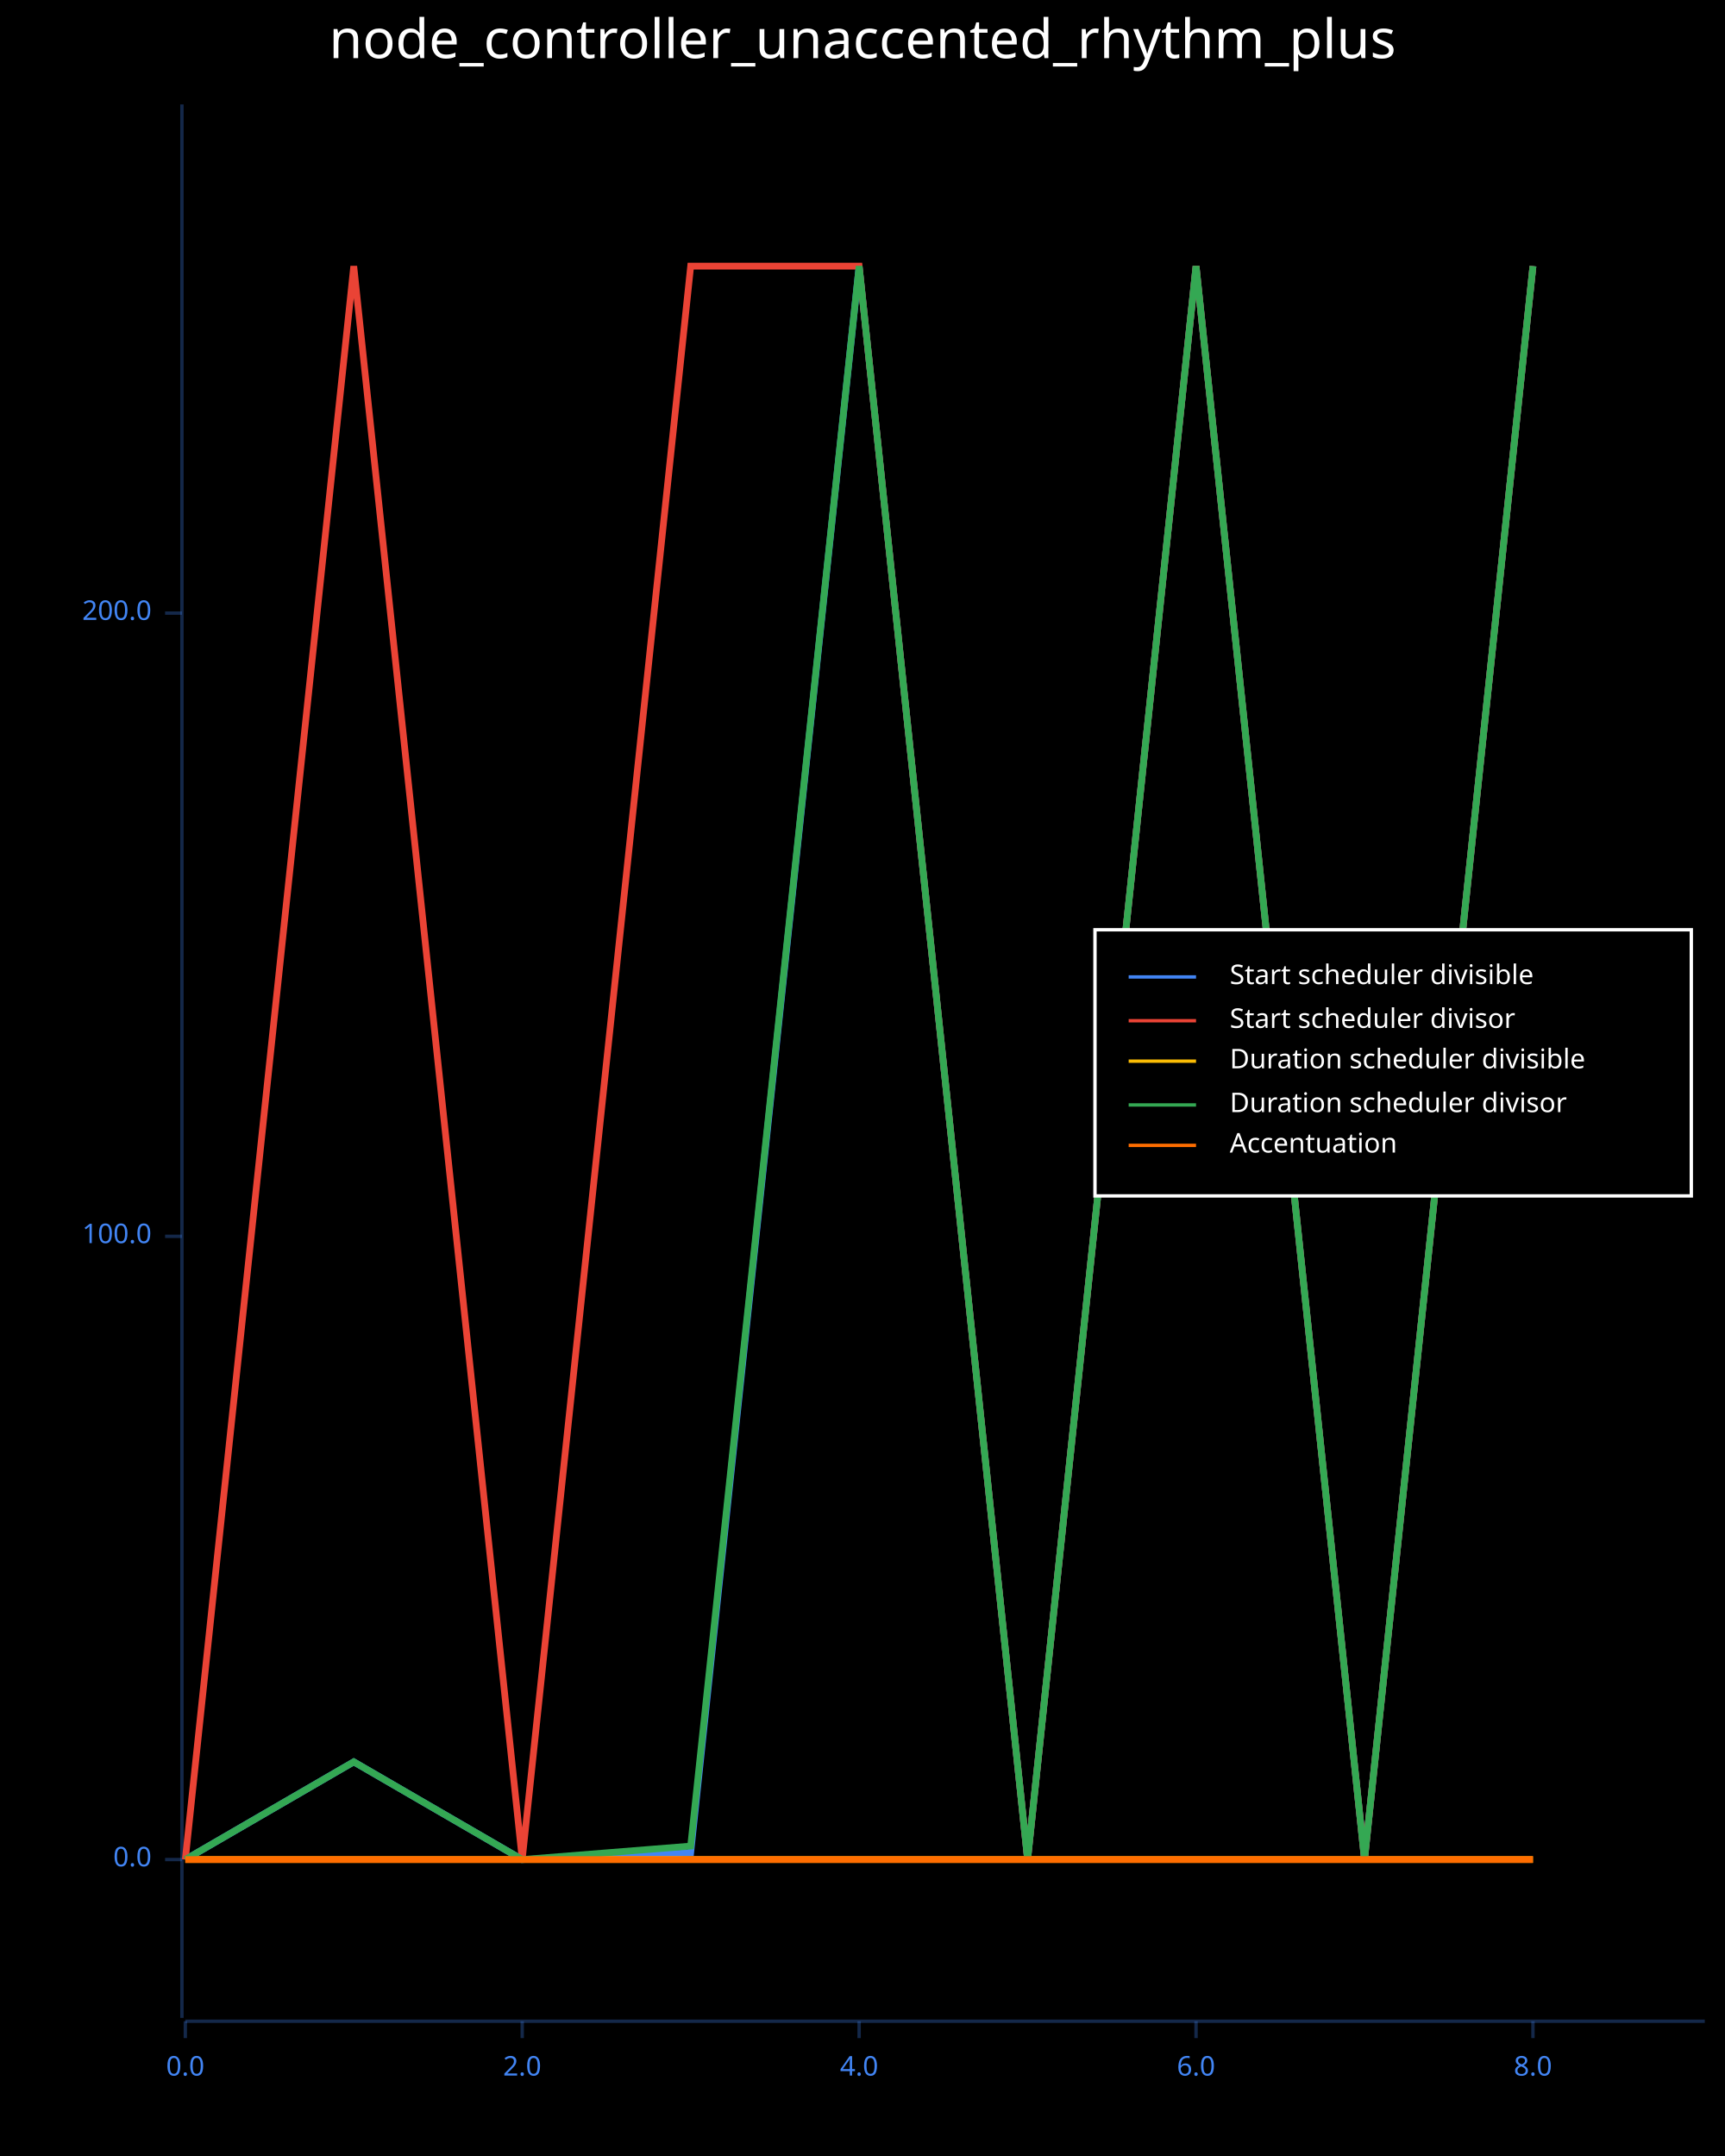
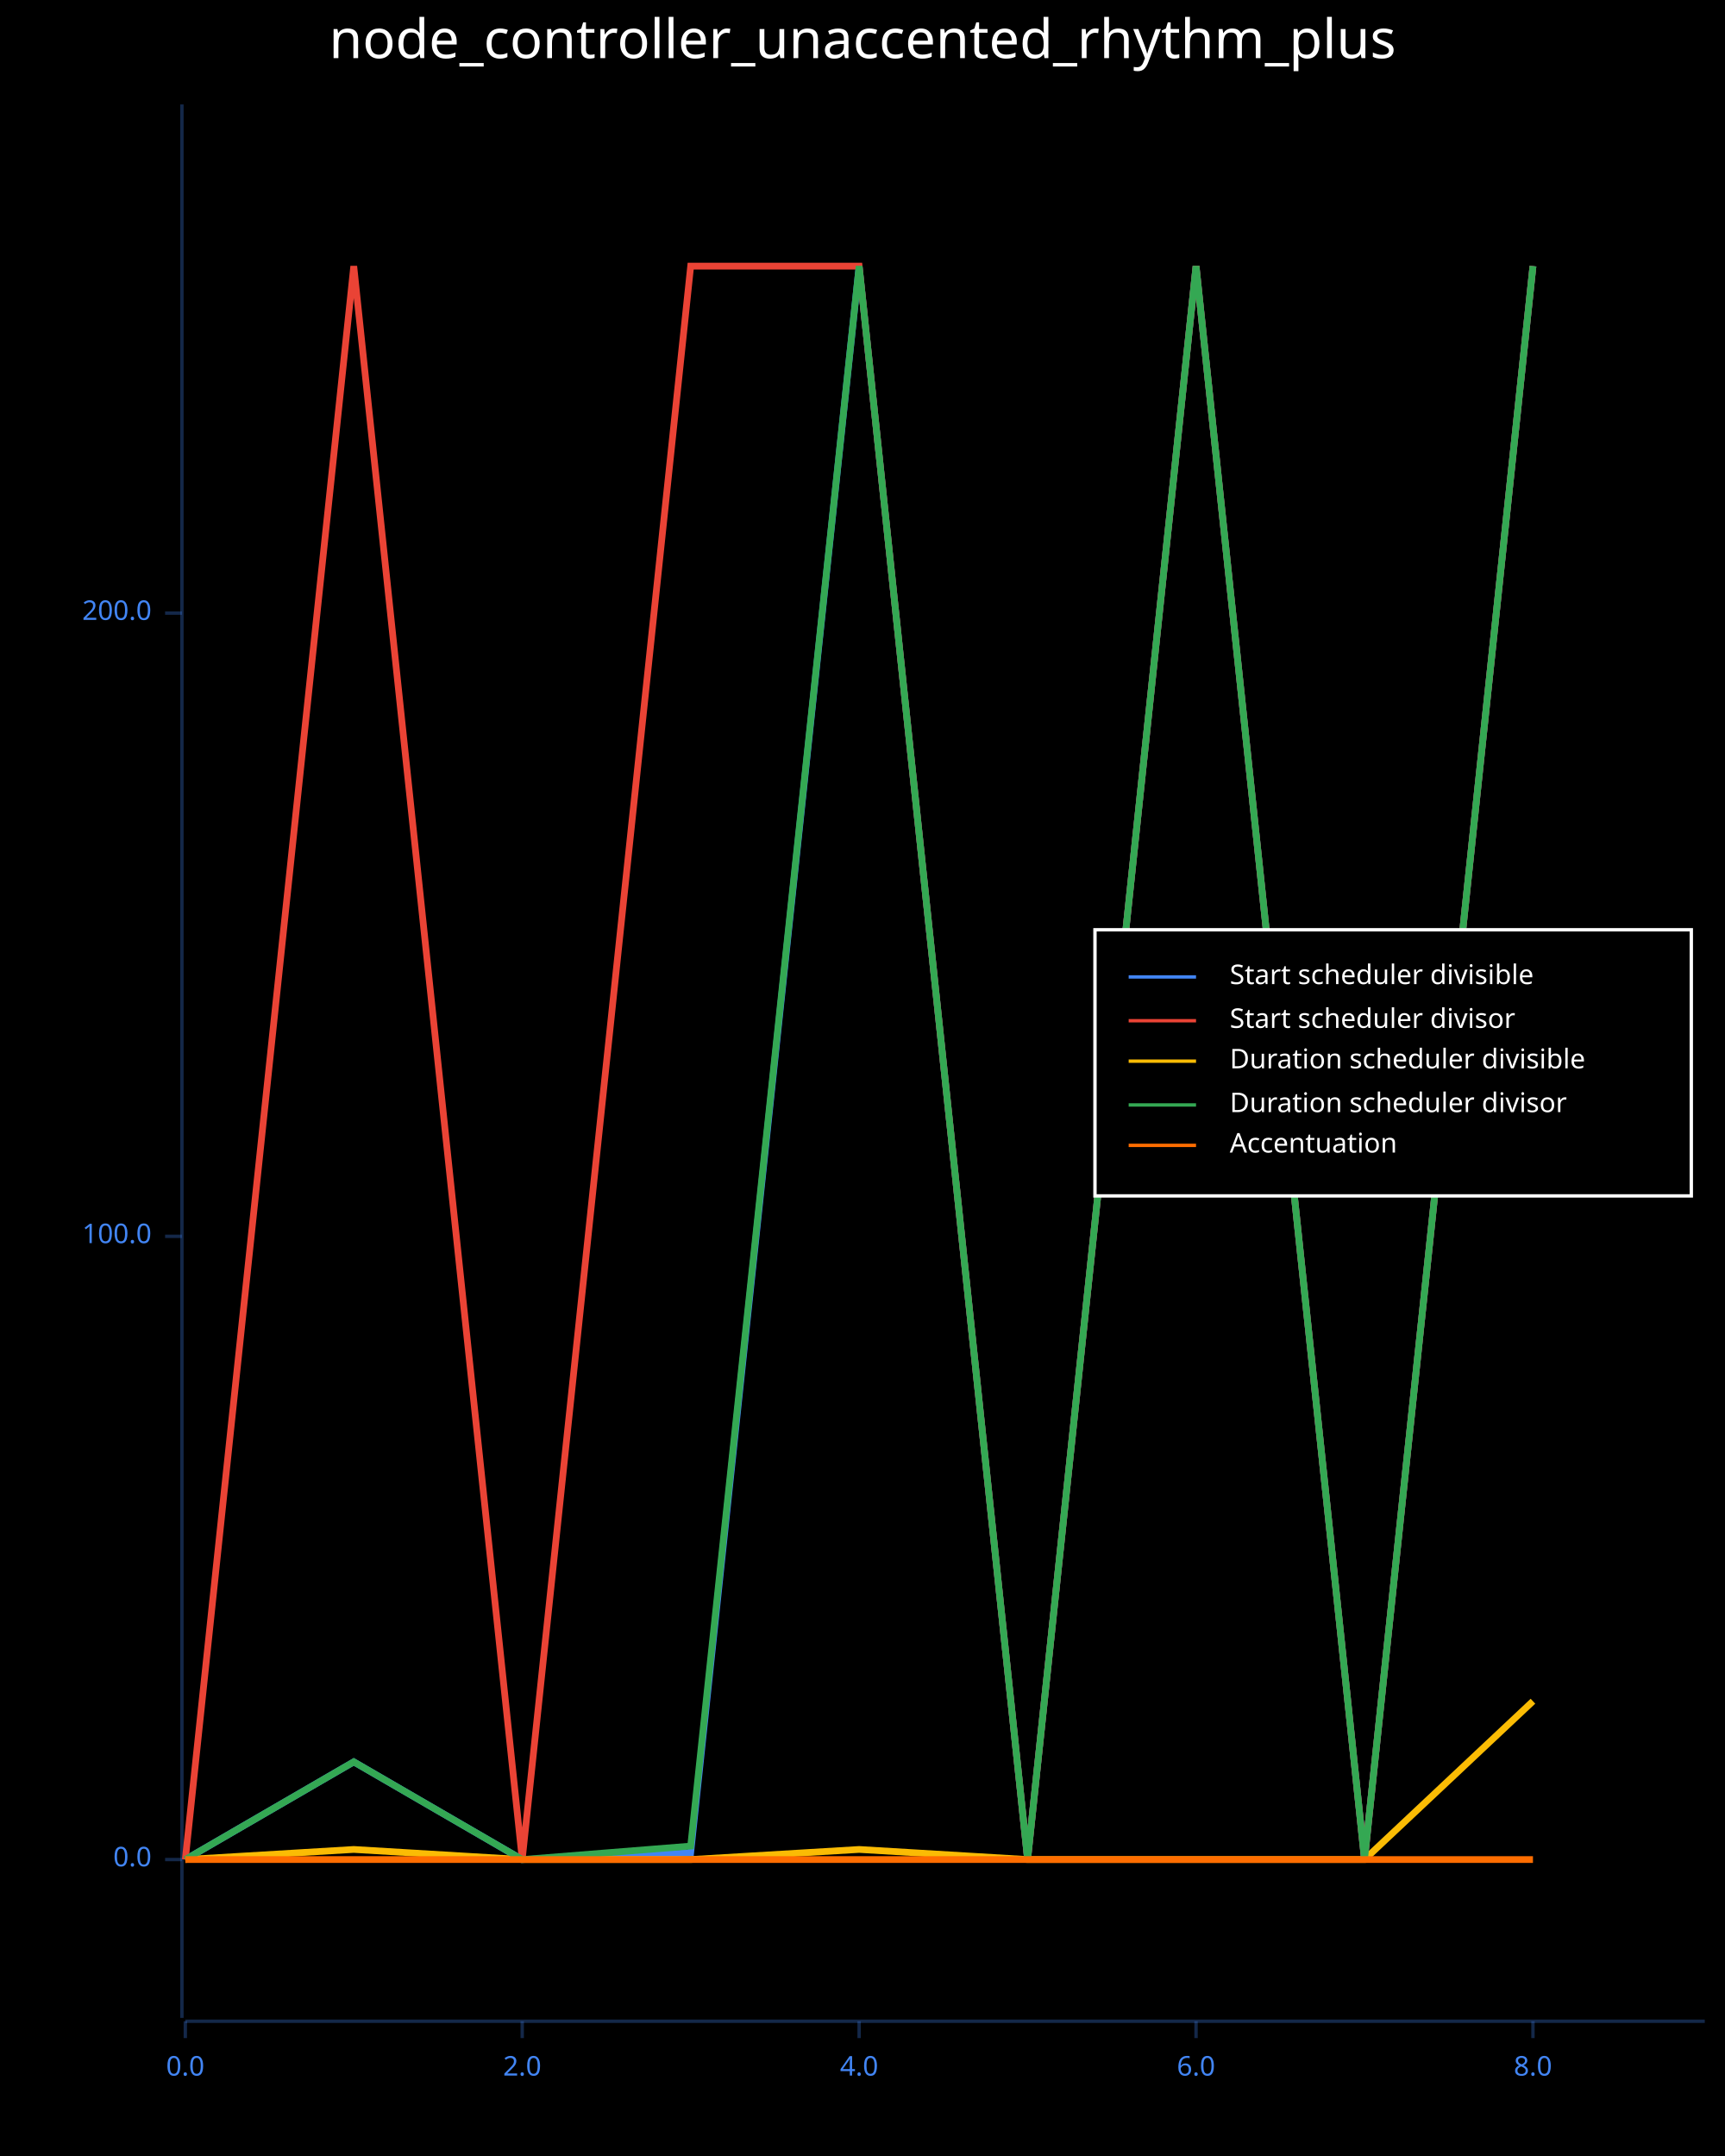
<svg xmlns="http://www.w3.org/2000/svg" width="512" height="640" viewBox="0 0 512 640">
  <rect x="0" y="0" width="512" height="640" opacity="1" fill="#000000" stroke="none" />
  <text x="256" y="5" dy="0.76em" text-anchor="middle" font-family="sans-serif" font-size="16.129" opacity="1" fill="#FFFFFF">
node_controller_unaccented_rhythm_plus
</text>
  <polyline fill="none" opacity="0.3" stroke="#4285F4" stroke-width="1" points="54,31 54,599 " />
  <text x="45" y="552" dy="0.5ex" text-anchor="end" font-family="sans-serif" font-size="8.065" opacity="1" fill="#4285F4">
0.0
</text>
  <polyline fill="none" opacity="0.3" stroke="#4285F4" stroke-width="1" points="49,552 54,552 " />
  <text x="45" y="367" dy="0.5ex" text-anchor="end" font-family="sans-serif" font-size="8.065" opacity="1" fill="#4285F4">
100.0
</text>
  <polyline fill="none" opacity="0.3" stroke="#4285F4" stroke-width="1" points="49,367 54,367 " />
  <text x="45" y="182" dy="0.5ex" text-anchor="end" font-family="sans-serif" font-size="8.065" opacity="1" fill="#4285F4">
200.0
</text>
  <polyline fill="none" opacity="0.3" stroke="#4285F4" stroke-width="1" points="49,182 54,182 " />
  <polyline fill="none" opacity="0.3" stroke="#4285F4" stroke-width="1" points="55,600 506,600 " />
  <text x="55" y="610" dy="0.76em" text-anchor="middle" font-family="sans-serif" font-size="8.065" opacity="1" fill="#4285F4">
0.0
</text>
  <polyline fill="none" opacity="0.3" stroke="#4285F4" stroke-width="1" points="55,600 55,605 " />
  <text x="155" y="610" dy="0.76em" text-anchor="middle" font-family="sans-serif" font-size="8.065" opacity="1" fill="#4285F4">
2.0
</text>
  <polyline fill="none" opacity="0.3" stroke="#4285F4" stroke-width="1" points="155,600 155,605 " />
  <text x="255" y="610" dy="0.76em" text-anchor="middle" font-family="sans-serif" font-size="8.065" opacity="1" fill="#4285F4">
4.0
</text>
  <polyline fill="none" opacity="0.3" stroke="#4285F4" stroke-width="1" points="255,600 255,605 " />
  <text x="355" y="610" dy="0.76em" text-anchor="middle" font-family="sans-serif" font-size="8.065" opacity="1" fill="#4285F4">
6.0
</text>
  <polyline fill="none" opacity="0.3" stroke="#4285F4" stroke-width="1" points="355,600 355,605 " />
  <text x="455" y="610" dy="0.76em" text-anchor="middle" font-family="sans-serif" font-size="8.065" opacity="1" fill="#4285F4">
8.0
</text>
  <polyline fill="none" opacity="0.3" stroke="#4285F4" stroke-width="1" points="455,600 455,605 " />
  <polyline fill="none" opacity="1" stroke="#4285F4" stroke-width="2" points="55,552 105,523 155,552 205,550 255,79 305,552 355,79 405,552 455,79 " />
  <polyline fill="none" opacity="1" stroke="#EA4335" stroke-width="2" points="55,552 105,79 155,552 205,79 255,79 305,552 355,79 405,552 455,79 " />
-   <polyline fill="none" opacity="1" stroke="#FBBC04" stroke-width="2" points="55,552 105,552 155,552 205,552 255,552 305,552 355,552 405,552 455,552 " />
+   <polyline fill="none" opacity="1" stroke="#FBBC04" stroke-width="2" points="55,552 105,549 155,552 205,552 255,549 305,552 355,552 405,552 455,505 " />
  <polyline fill="none" opacity="1" stroke="#34A853" stroke-width="2" points="55,552 105,523 155,552 205,548 255,79 305,552 355,79 405,552 455,79 " />
  <polyline fill="none" opacity="1" stroke="#FF6D00" stroke-width="2" points="55,552 105,552 155,552 205,552 255,552 305,552 355,552 405,552 455,552 " />
  <rect x="325" y="276" width="177" height="79" opacity="1" fill="#000000" stroke="none" />
  <rect x="325" y="276" width="177" height="79" opacity="1" fill="none" stroke="#FFFFFF" />
  <text x="365" y="286" dy="0.76em" text-anchor="start" font-family="sans-serif" font-size="8.065" opacity="1" fill="#FFFFFF">
Start scheduler divisible
</text>
  <text x="365" y="299" dy="0.76em" text-anchor="start" font-family="sans-serif" font-size="8.065" opacity="1" fill="#FFFFFF">
Start scheduler divisor
</text>
  <text x="365" y="311" dy="0.76em" text-anchor="start" font-family="sans-serif" font-size="8.065" opacity="1" fill="#FFFFFF">
Duration scheduler divisible
</text>
  <text x="365" y="324" dy="0.76em" text-anchor="start" font-family="sans-serif" font-size="8.065" opacity="1" fill="#FFFFFF">
Duration scheduler divisor
</text>
  <text x="365" y="336" dy="0.76em" text-anchor="start" font-family="sans-serif" font-size="8.065" opacity="1" fill="#FFFFFF">
Accentuation
</text>
  <polyline fill="none" opacity="1" stroke="#4285F4" stroke-width="1" points="335,290 355,290 " />
  <polyline fill="none" opacity="1" stroke="#EA4335" stroke-width="1" points="335,303 355,303 " />
  <polyline fill="none" opacity="1" stroke="#FBBC04" stroke-width="1" points="335,315 355,315 " />
  <polyline fill="none" opacity="1" stroke="#34A853" stroke-width="1" points="335,328 355,328 " />
  <polyline fill="none" opacity="1" stroke="#FF6D00" stroke-width="1" points="335,340 355,340 " />
</svg>
